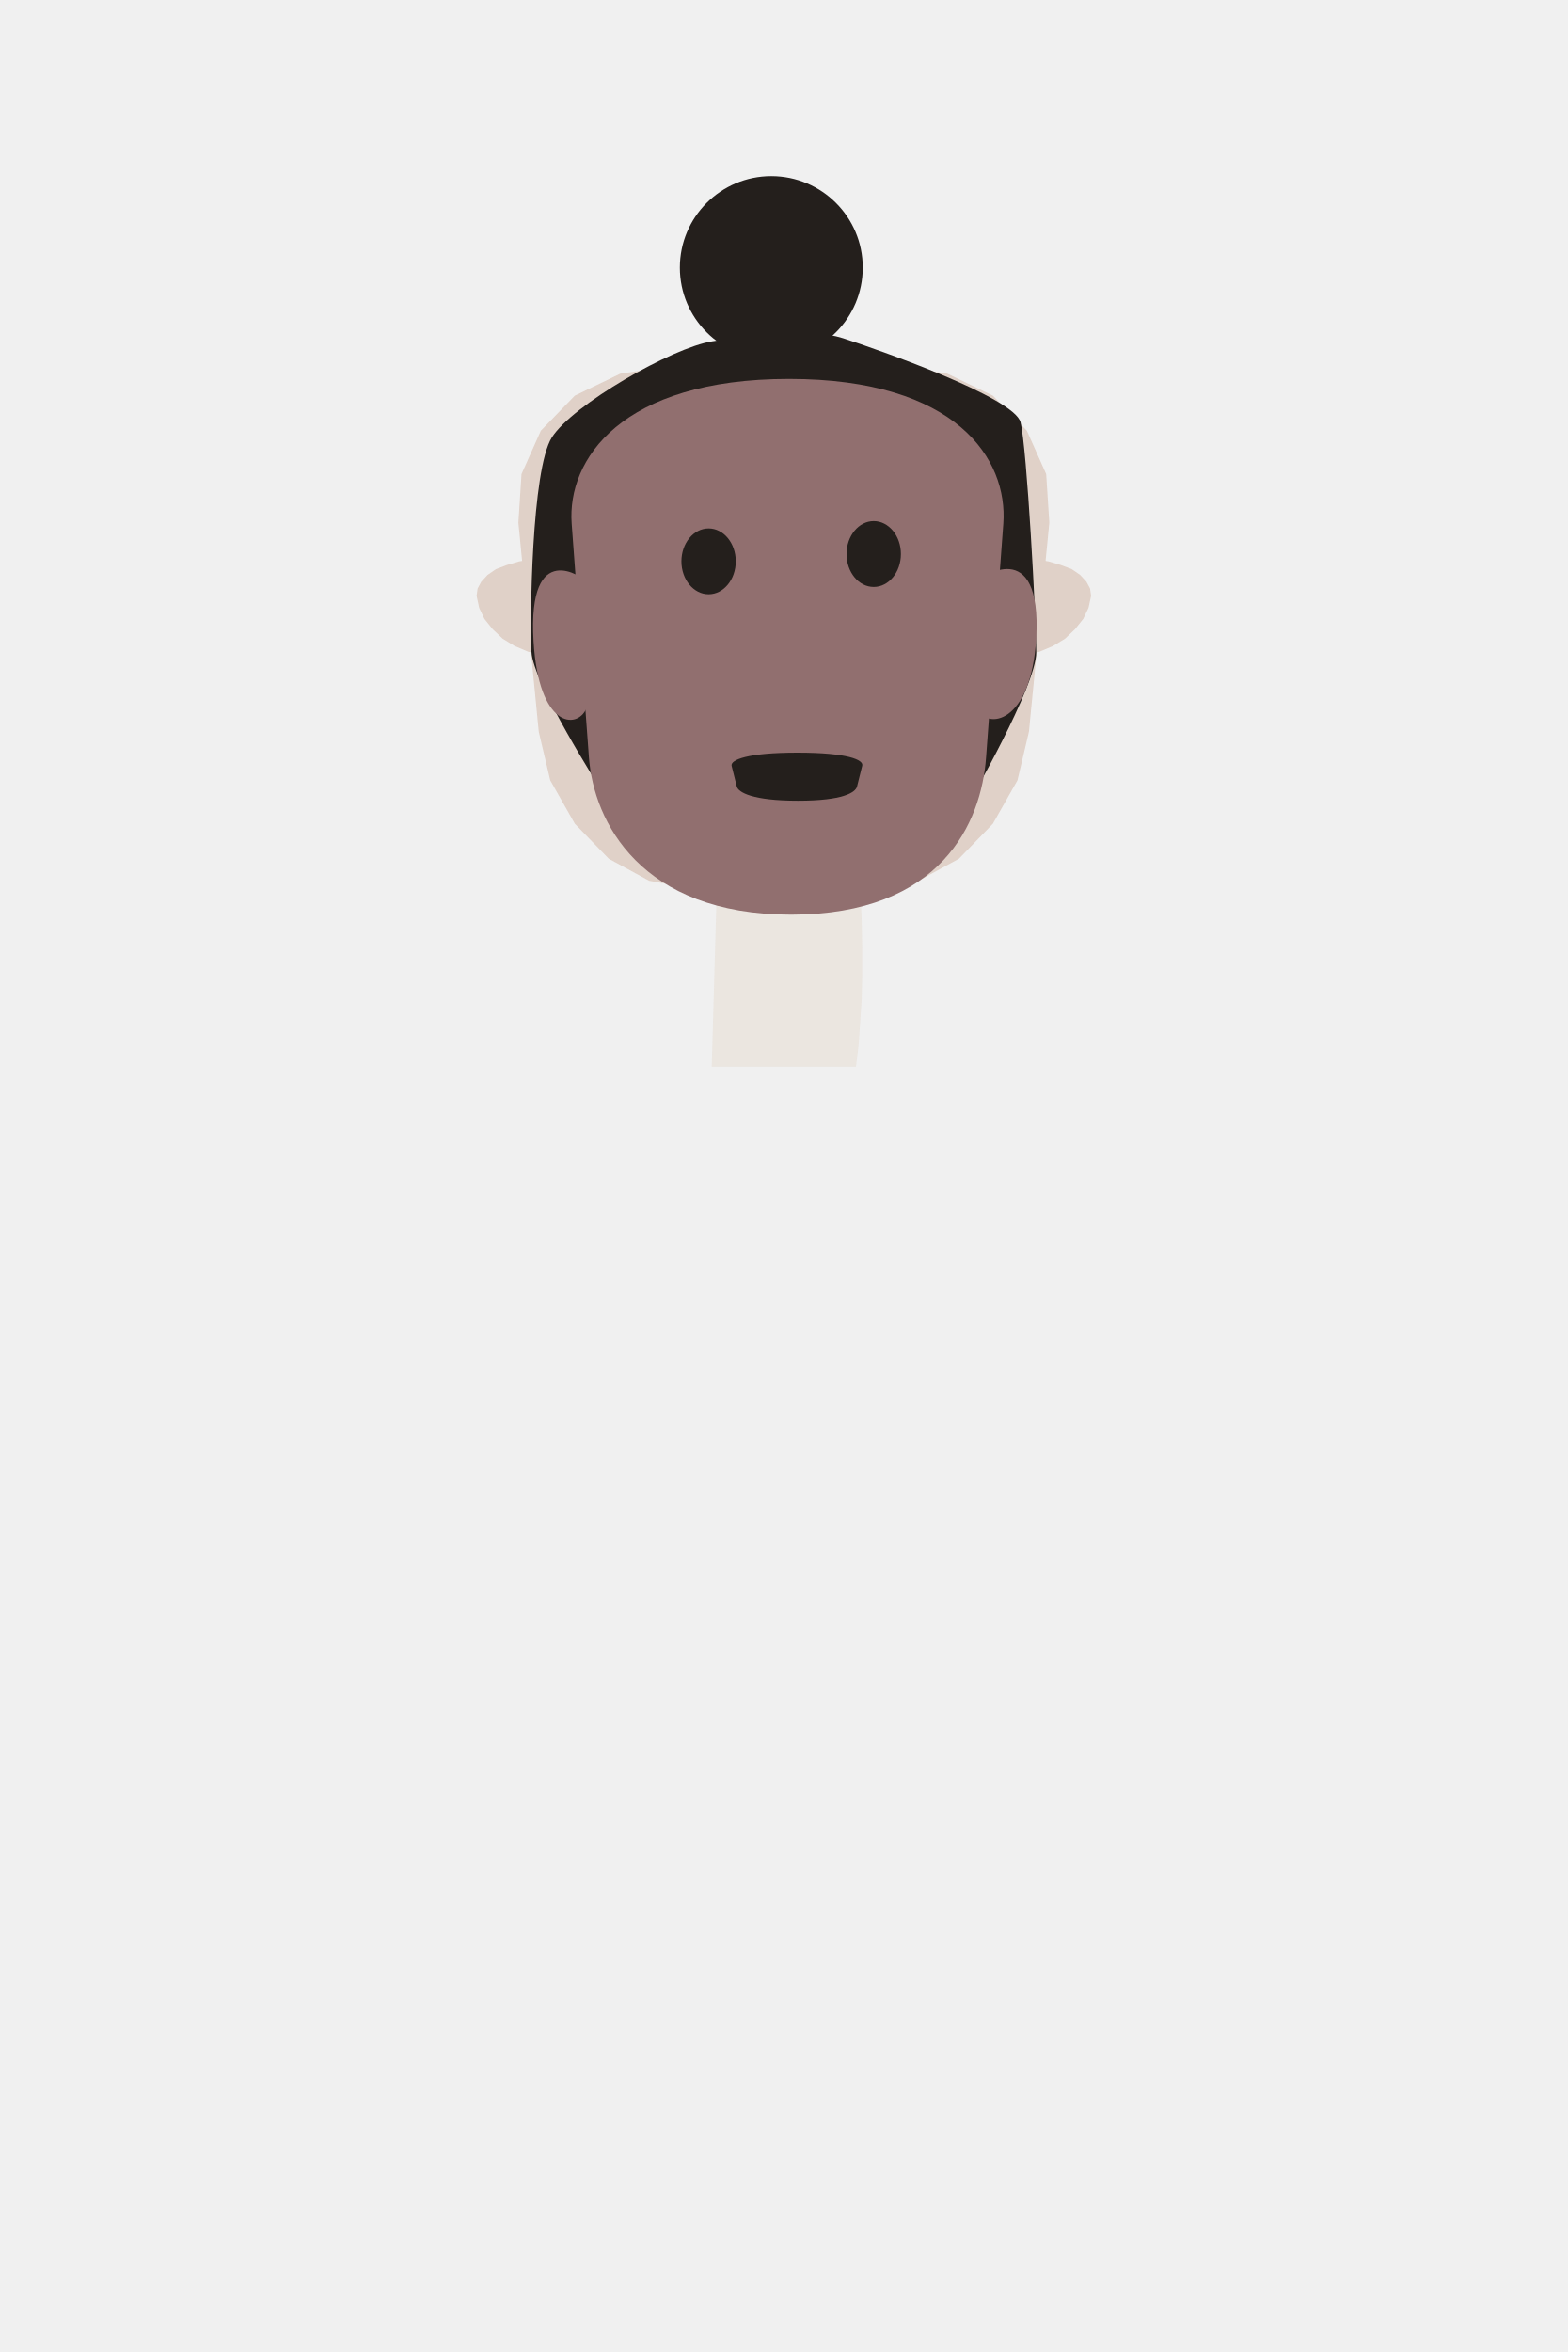
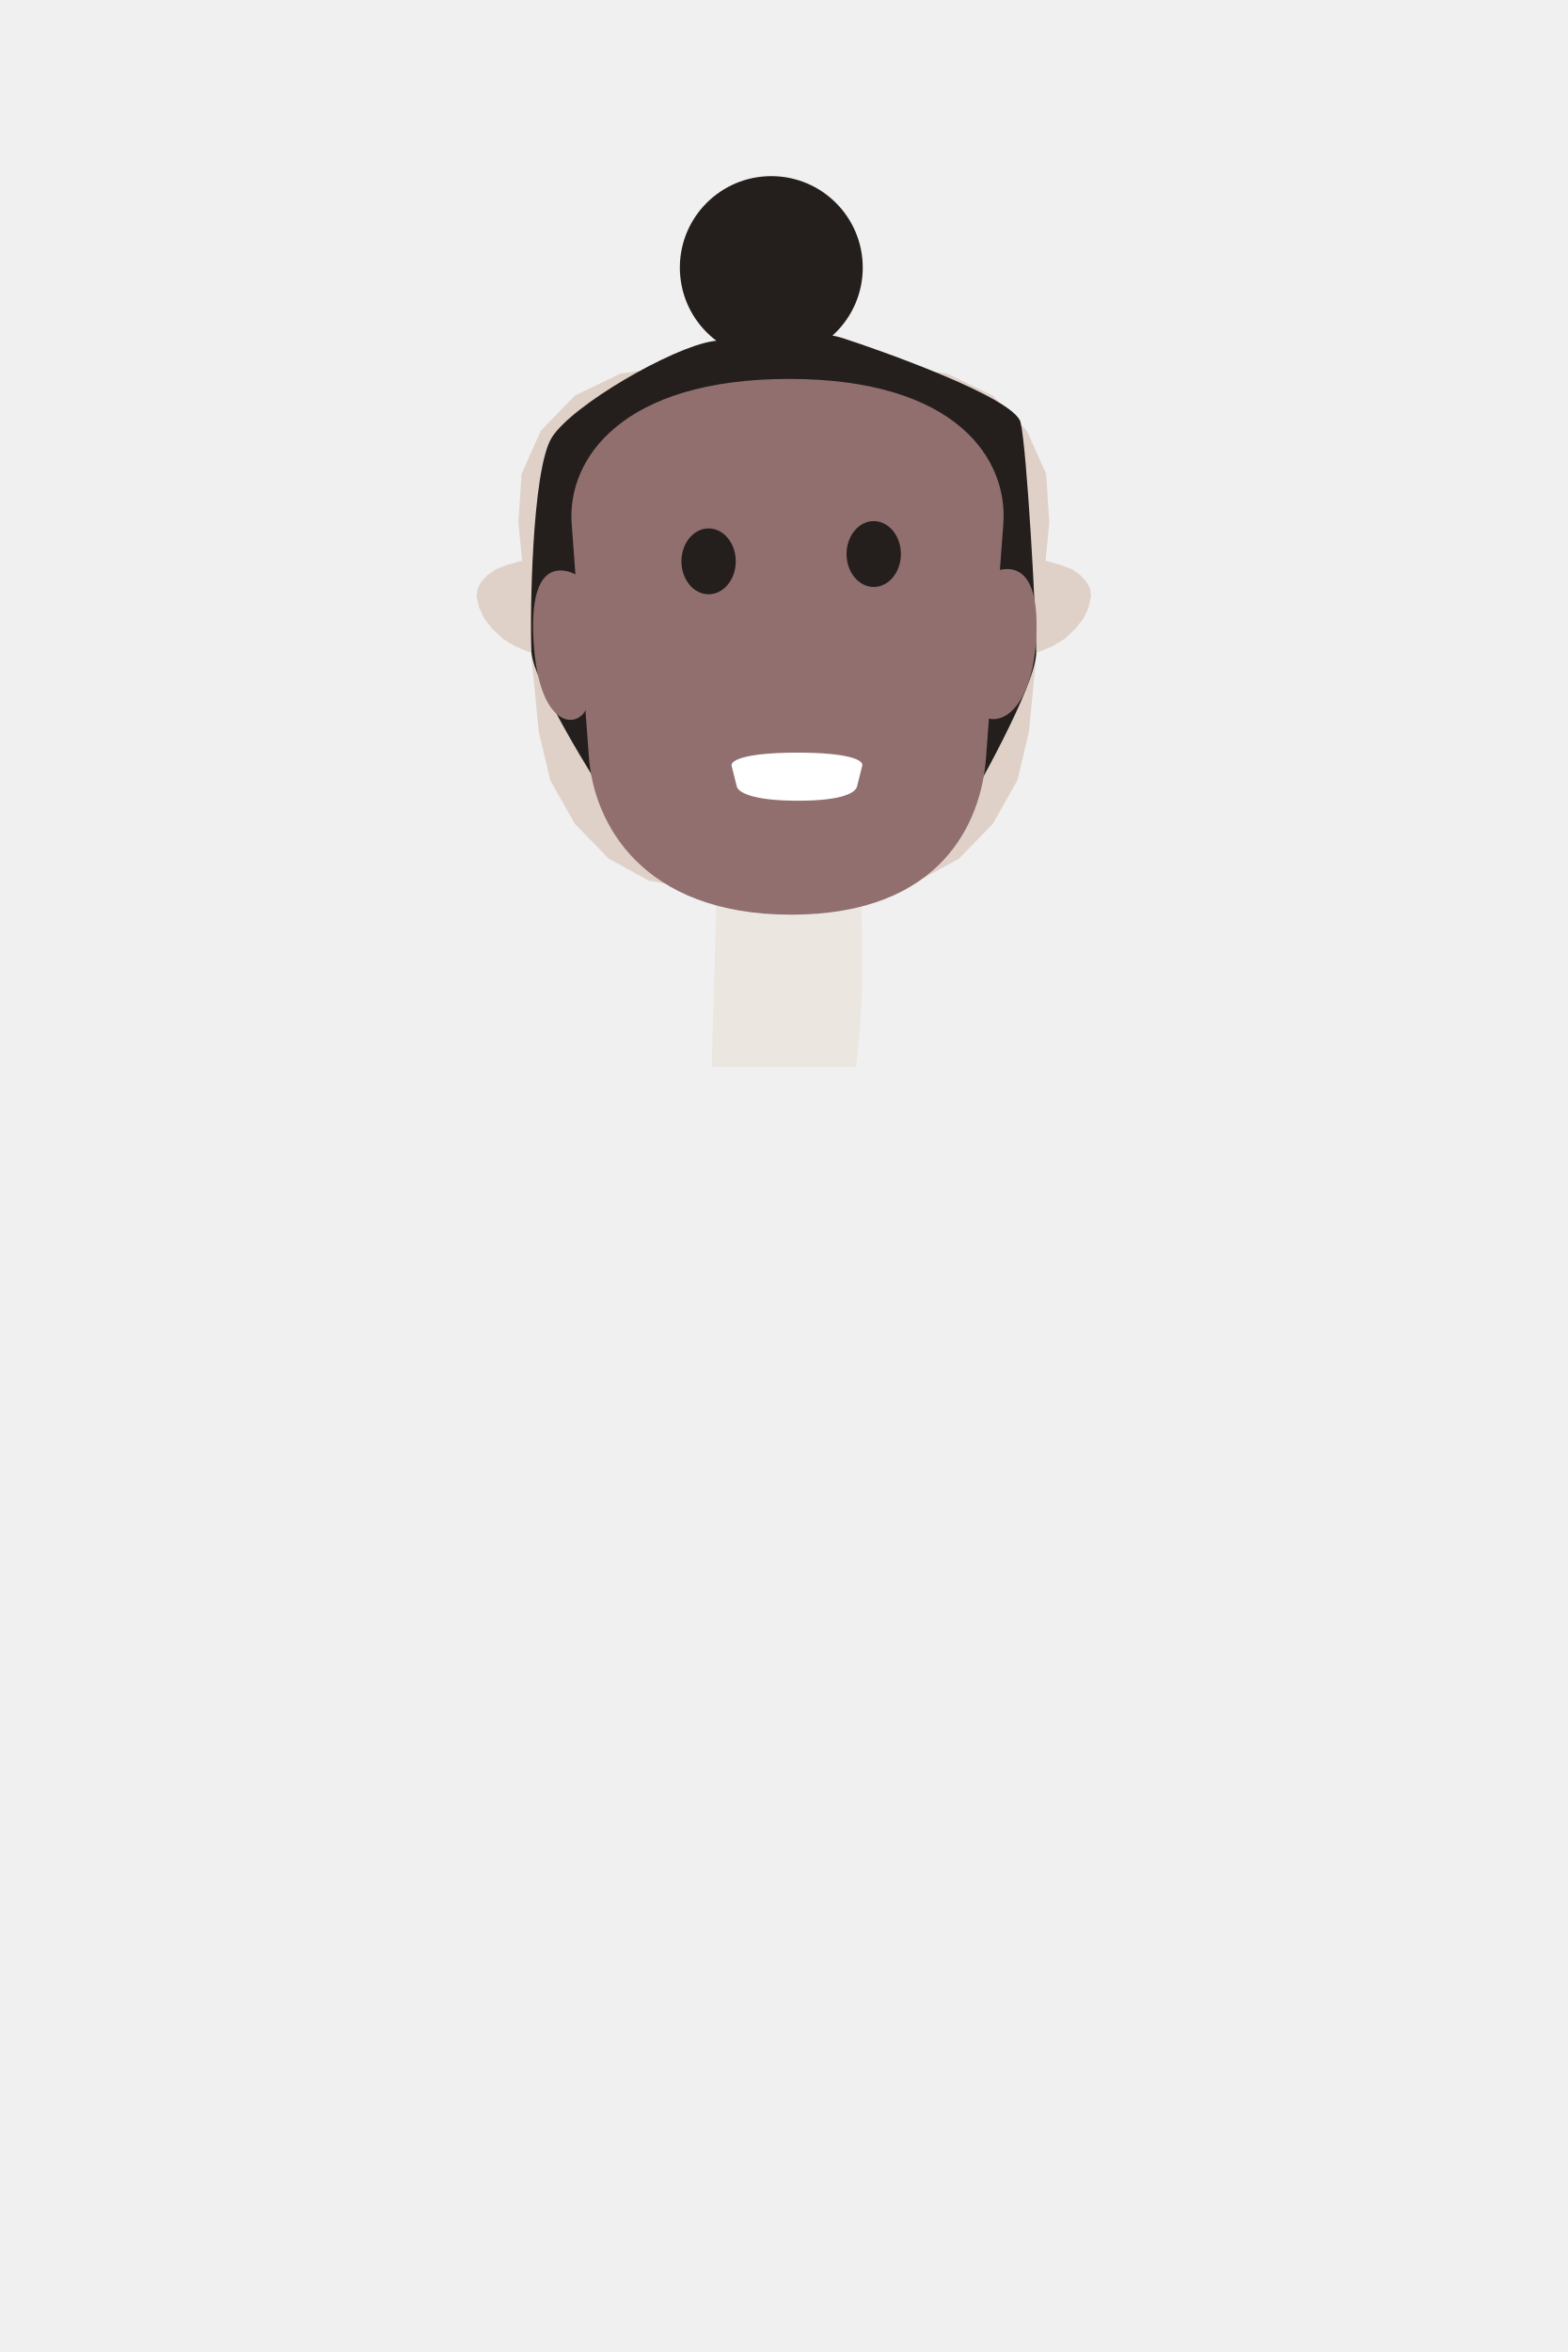
<svg xmlns="http://www.w3.org/2000/svg" width="600" height="900" viewBox="-1.5 -1.2 3 4.5" version="1.1" id="svg9813">
  <defs id="defs9817" />
  <g id="guide" opacity="0.7">
    <path d="M-0.138 0.841L-0.12 0.21L0.12 0.21L0.128 0.274L0.134 0.336L0.14 0.396L0.144 0.454L0.147 0.51L0.149 0.563L0.15 0.615L0.15 0.664L0.149 0.712L0.146 0.757L0.143 0.8L0.138 0.841Z" fill="#e8e1d9" id="path9791" />
    <path d="M-0.451 -0.131L-0.479 -0.13L-0.506 -0.126L-0.53 -0.119L-0.551 -0.111L-0.567 -0.1L-0.579 -0.087L-0.586 -0.074L-0.588 -0.06L-0.583 -0.037L-0.573 -0.016L-0.557 0.004L-0.538 0.022L-0.515 0.036L-0.489 0.047L-0.461 0.053L-0.433 0.055Z" fill="#d9c3b6" id="path9793" />
    <path d="M0.451 -0.131L0.479 -0.13L0.506 -0.126L0.53 -0.119L0.551 -0.111L0.567 -0.1L0.579 -0.087L0.586 -0.074L0.588 -0.06L0.583 -0.037L0.573 -0.016L0.557 0.004L0.538 0.022L0.515 0.036L0.489 0.047L0.461 0.053L0.433 0.055Z" fill="#d9c3b6" id="path9795" />
    <path d="M0.215 -0.5L0.313 -0.485L0.4 -0.443L0.465 -0.376L0.502 -0.293L0.508 -0.2L0.469 0.2L0.447 0.293L0.4 0.376L0.335 0.443L0.258 0.485L0.176 0.5L-0.176 0.5L-0.258 0.485L-0.335 0.443L-0.4 0.376L-0.447 0.293L-0.469 0.2L-0.508 -0.2L-0.502 -0.293L-0.465 -0.376L-0.4 -0.443L-0.313 -0.485L-0.215 -0.5Z" fill="#d9c3b6" id="path9797" />
    <path d="M-0.115 -0.12L-0.125 -0.083L-0.152 -0.055L-0.19 -0.045L-0.227 -0.055L-0.255 -0.083L-0.265 -0.12L-0.255 -0.158L-0.228 -0.185L-0.19 -0.195L-0.152 -0.185L-0.125 -0.158Z" fill="#ffffff" id="path9799" />
    <path d="M0.265 -0.12L0.255 -0.083L0.228 -0.055L0.19 -0.045L0.153 -0.055L0.125 -0.083L0.115 -0.12L0.125 -0.158L0.152 -0.185L0.19 -0.195L0.228 -0.185L0.255 -0.158Z" fill="#ffffff" id="path9801" />
    <path d="M-0.152 0.2L0.152 0.2L0.152 0.35L-0.152 0.35Z" fill="#ffffff" id="path9803" />
    <path d="M-0.08 0H0.08M0 -0.08V0.08" stroke="#b04040" stroke-width="0.01" fill="none" id="path9805" />
  </g>
  <g id="back" />
  <g id="head">
    <path style="fill:#241f1c;fill-opacity:1;stroke-width:0.015" d="m -0.351,0.309 c 0,0 -0.129,-0.202 -0.132,-0.262 -0.003,-0.059 0,-0.348 0.039,-0.41 0.039,-0.062 0.23,-0.172 0.307,-0.184 0.077,-0.012 0.184,-0.027 0.25,-0.006 0.065,0.021 0.328,0.113 0.34,0.161 0.012,0.048 0.03,0.375 0.03,0.44 0,0.065 -0.129,0.288 -0.129,0.288" id="path1647-16" />
    <path id="rect480-1-9" style="fill:#916f6f;stroke-width:0.015" d="m 0.014,0.55 c 0.288,0 0.364,-0.177 0.373,-0.301 l 0.033,-0.447 c 0.009,-0.123 -0.089,-0.277 -0.41,-0.277 -0.321,0 -0.425,0.154 -0.416,0.277 l 0.033,0.447 c 0.009,0.123 0.099,0.301 0.387,0.301 z" />
    <ellipse style="fill:#241f1c;stroke-width:0.015" id="path639-8-6" cx="-0.144" cy="-0.126" rx="0.052" ry="0.063" />
    <ellipse style="fill:#241f1c;stroke-width:0.015" id="path639-4-0-5" cx="0.172" cy="-0.14" rx="0.052" ry="0.063" />
    <path style="fill:#916f6f;fill-opacity:1;stroke-width:0.015" d="m 0.37,0.156 0.003,-0.246 c 5.574e-4,-0.002 0.121,-0.091 0.11,0.111 -0.01,0.166 -0.095,0.175 -0.113,0.135 z" id="path855-2-4-2-69" />
    <path style="fill:#916f6f;fill-opacity:1;stroke-width:0.015" d="m -0.378,0.156 -0.003,-0.246 c -5.575e-4,-0.002 -0.11,-0.085 -0.098,0.117 0.01,0.166 0.083,0.169 0.101,0.129 z" id="path855-2-4-2-8-2" />
    <circle style="fill:#241f1c;fill-opacity:1;stroke-width:0.015" id="path17928" cx="-0.024" cy="-0.688" r="0.175" />
  </g>
  <g id="mouth-1">
-     <path id="rect480-1-8-3-8" style="fill:#241f1c;fill-opacity:1;stroke-width:0.015" d="m 0.027,0.332 c 0.087,0 0.11,-0.016 0.113,-0.027 l 0.01,-0.04 c 0.003,-0.011 -0.027,-0.025 -0.124,-0.025 -0.097,0 -0.128,0.014 -0.126,0.025 l 0.01,0.04 c 0.003,0.011 0.03,0.027 0.117,0.027 z" />
+     <path id="rect480-1-8-3-8" style="fill:#ffffff;fill-opacity:1;stroke-width:0.015" d="m 0.027,0.332 c 0.087,0 0.11,-0.016 0.113,-0.027 l 0.01,-0.04 c 0.003,-0.011 -0.027,-0.025 -0.124,-0.025 -0.097,0 -0.128,0.014 -0.126,0.025 l 0.01,0.04 c 0.003,0.011 0.03,0.027 0.117,0.027 z" />
  </g>
  <g id="mouth-2" style="display:none">
-     <path id="rect480-1-8-3-5" style="fill:#241f1c;fill-opacity:1;stroke-width:0.015" d="m 0.023,0.329 c 0.107,0 0.135,-0.019 0.138,-0.033 l 0.012,-0.049 c 0.003,-0.013 -0.033,-0.03 -0.152,-0.03 -0.119,0 -0.158,0.017 -0.154,0.03 l 0.012,0.049 c 0.003,0.013 0.037,0.033 0.144,0.033 z" />
+     <path id="rect480-1-8-3-5" style="fill:#ffffff;fill-opacity:1;stroke-width:0.015" d="m 0.023,0.329 c 0.107,0 0.135,-0.019 0.138,-0.033 l 0.012,-0.049 c 0.003,-0.013 -0.033,-0.03 -0.152,-0.03 -0.119,0 -0.158,0.017 -0.154,0.03 l 0.012,0.049 c 0.003,0.013 0.037,0.033 0.144,0.033 z" />
  </g>
  <g id="mouth-3" style="display:none">
-     <path id="rect480-1-8-3" style="fill:#241f1c;fill-opacity:1;stroke-width:0.015" d="m 0.016,0.433 c 0.107,0 0.135,-0.057 0.138,-0.097 l 0.012,-0.144 c 0.003,-0.04 -0.033,-0.089 -0.152,-0.089 -0.119,0 -0.158,0.05 -0.154,0.089 l 0.012,0.144 c 0.003,0.04 0.037,0.097 0.144,0.097 z" />
+     <path id="rect480-1-8-3" style="fill:#ffffff;fill-opacity:1;stroke-width:0.015" d="m 0.016,0.433 c 0.107,0 0.135,-0.057 0.138,-0.097 l 0.012,-0.144 c 0.003,-0.04 -0.033,-0.089 -0.152,-0.089 -0.119,0 -0.158,0.05 -0.154,0.089 l 0.012,0.144 c 0.003,0.04 0.037,0.097 0.144,0.097 z" />
  </g>
</svg>
